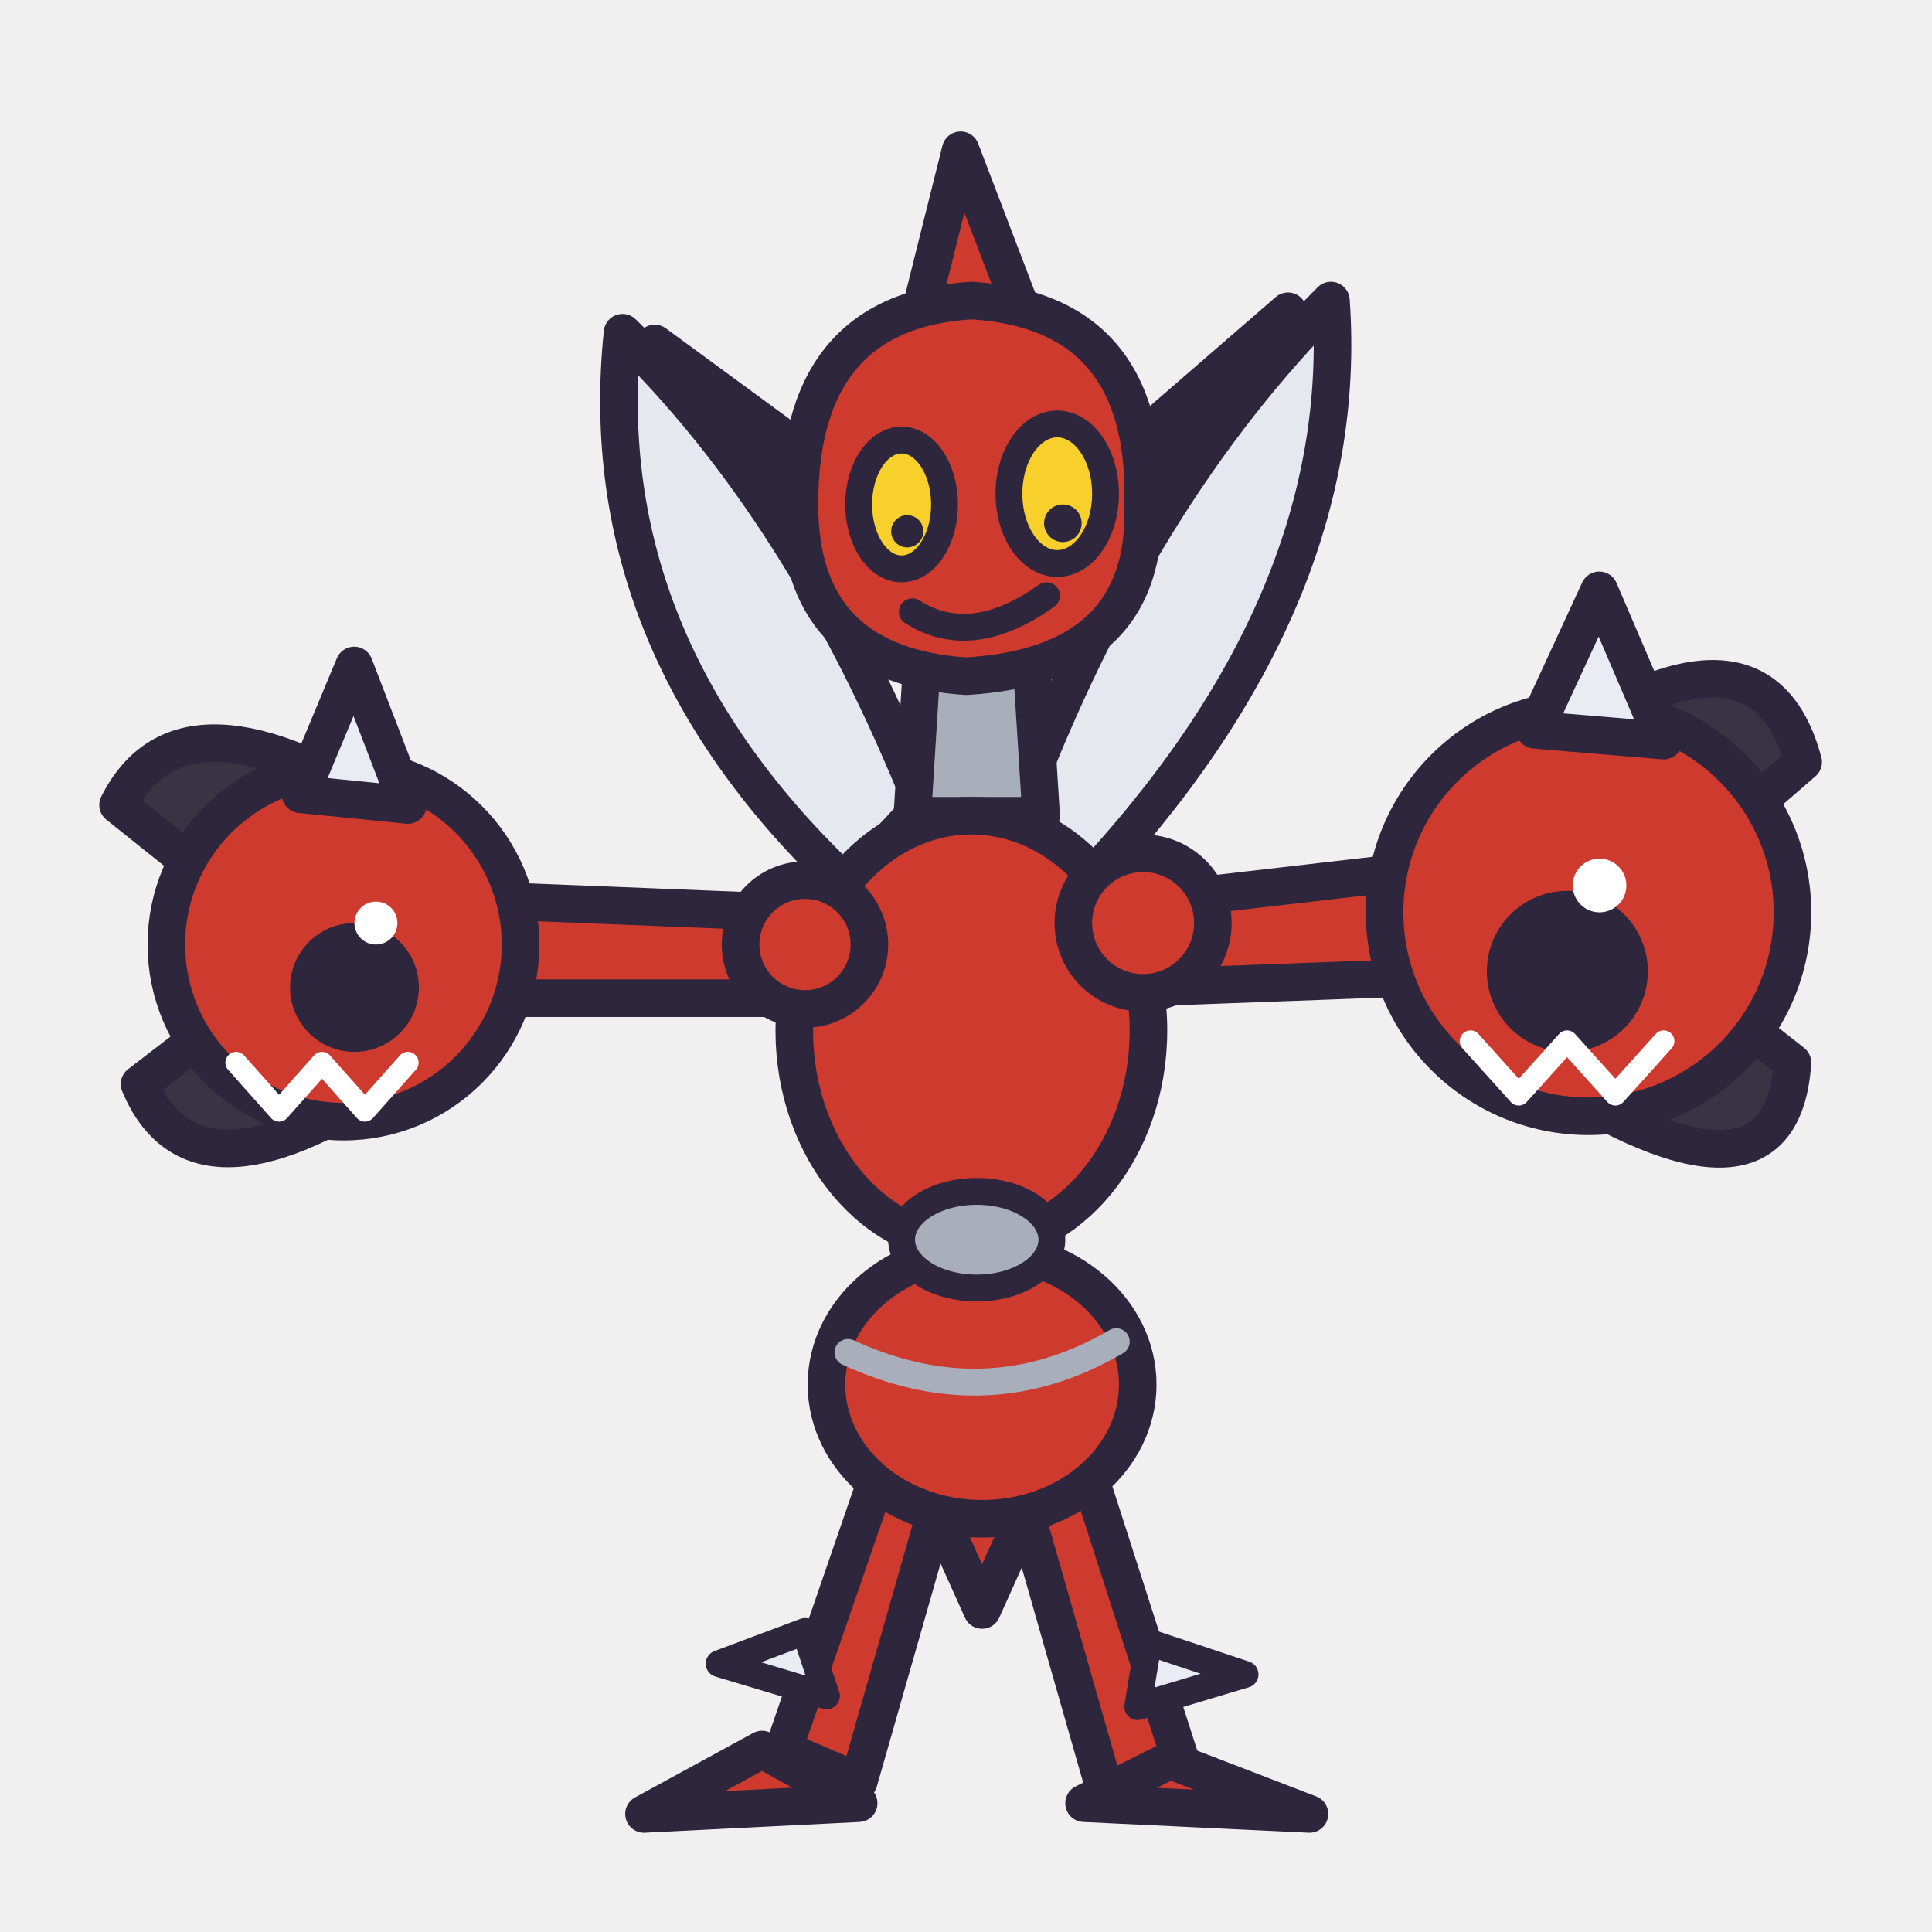
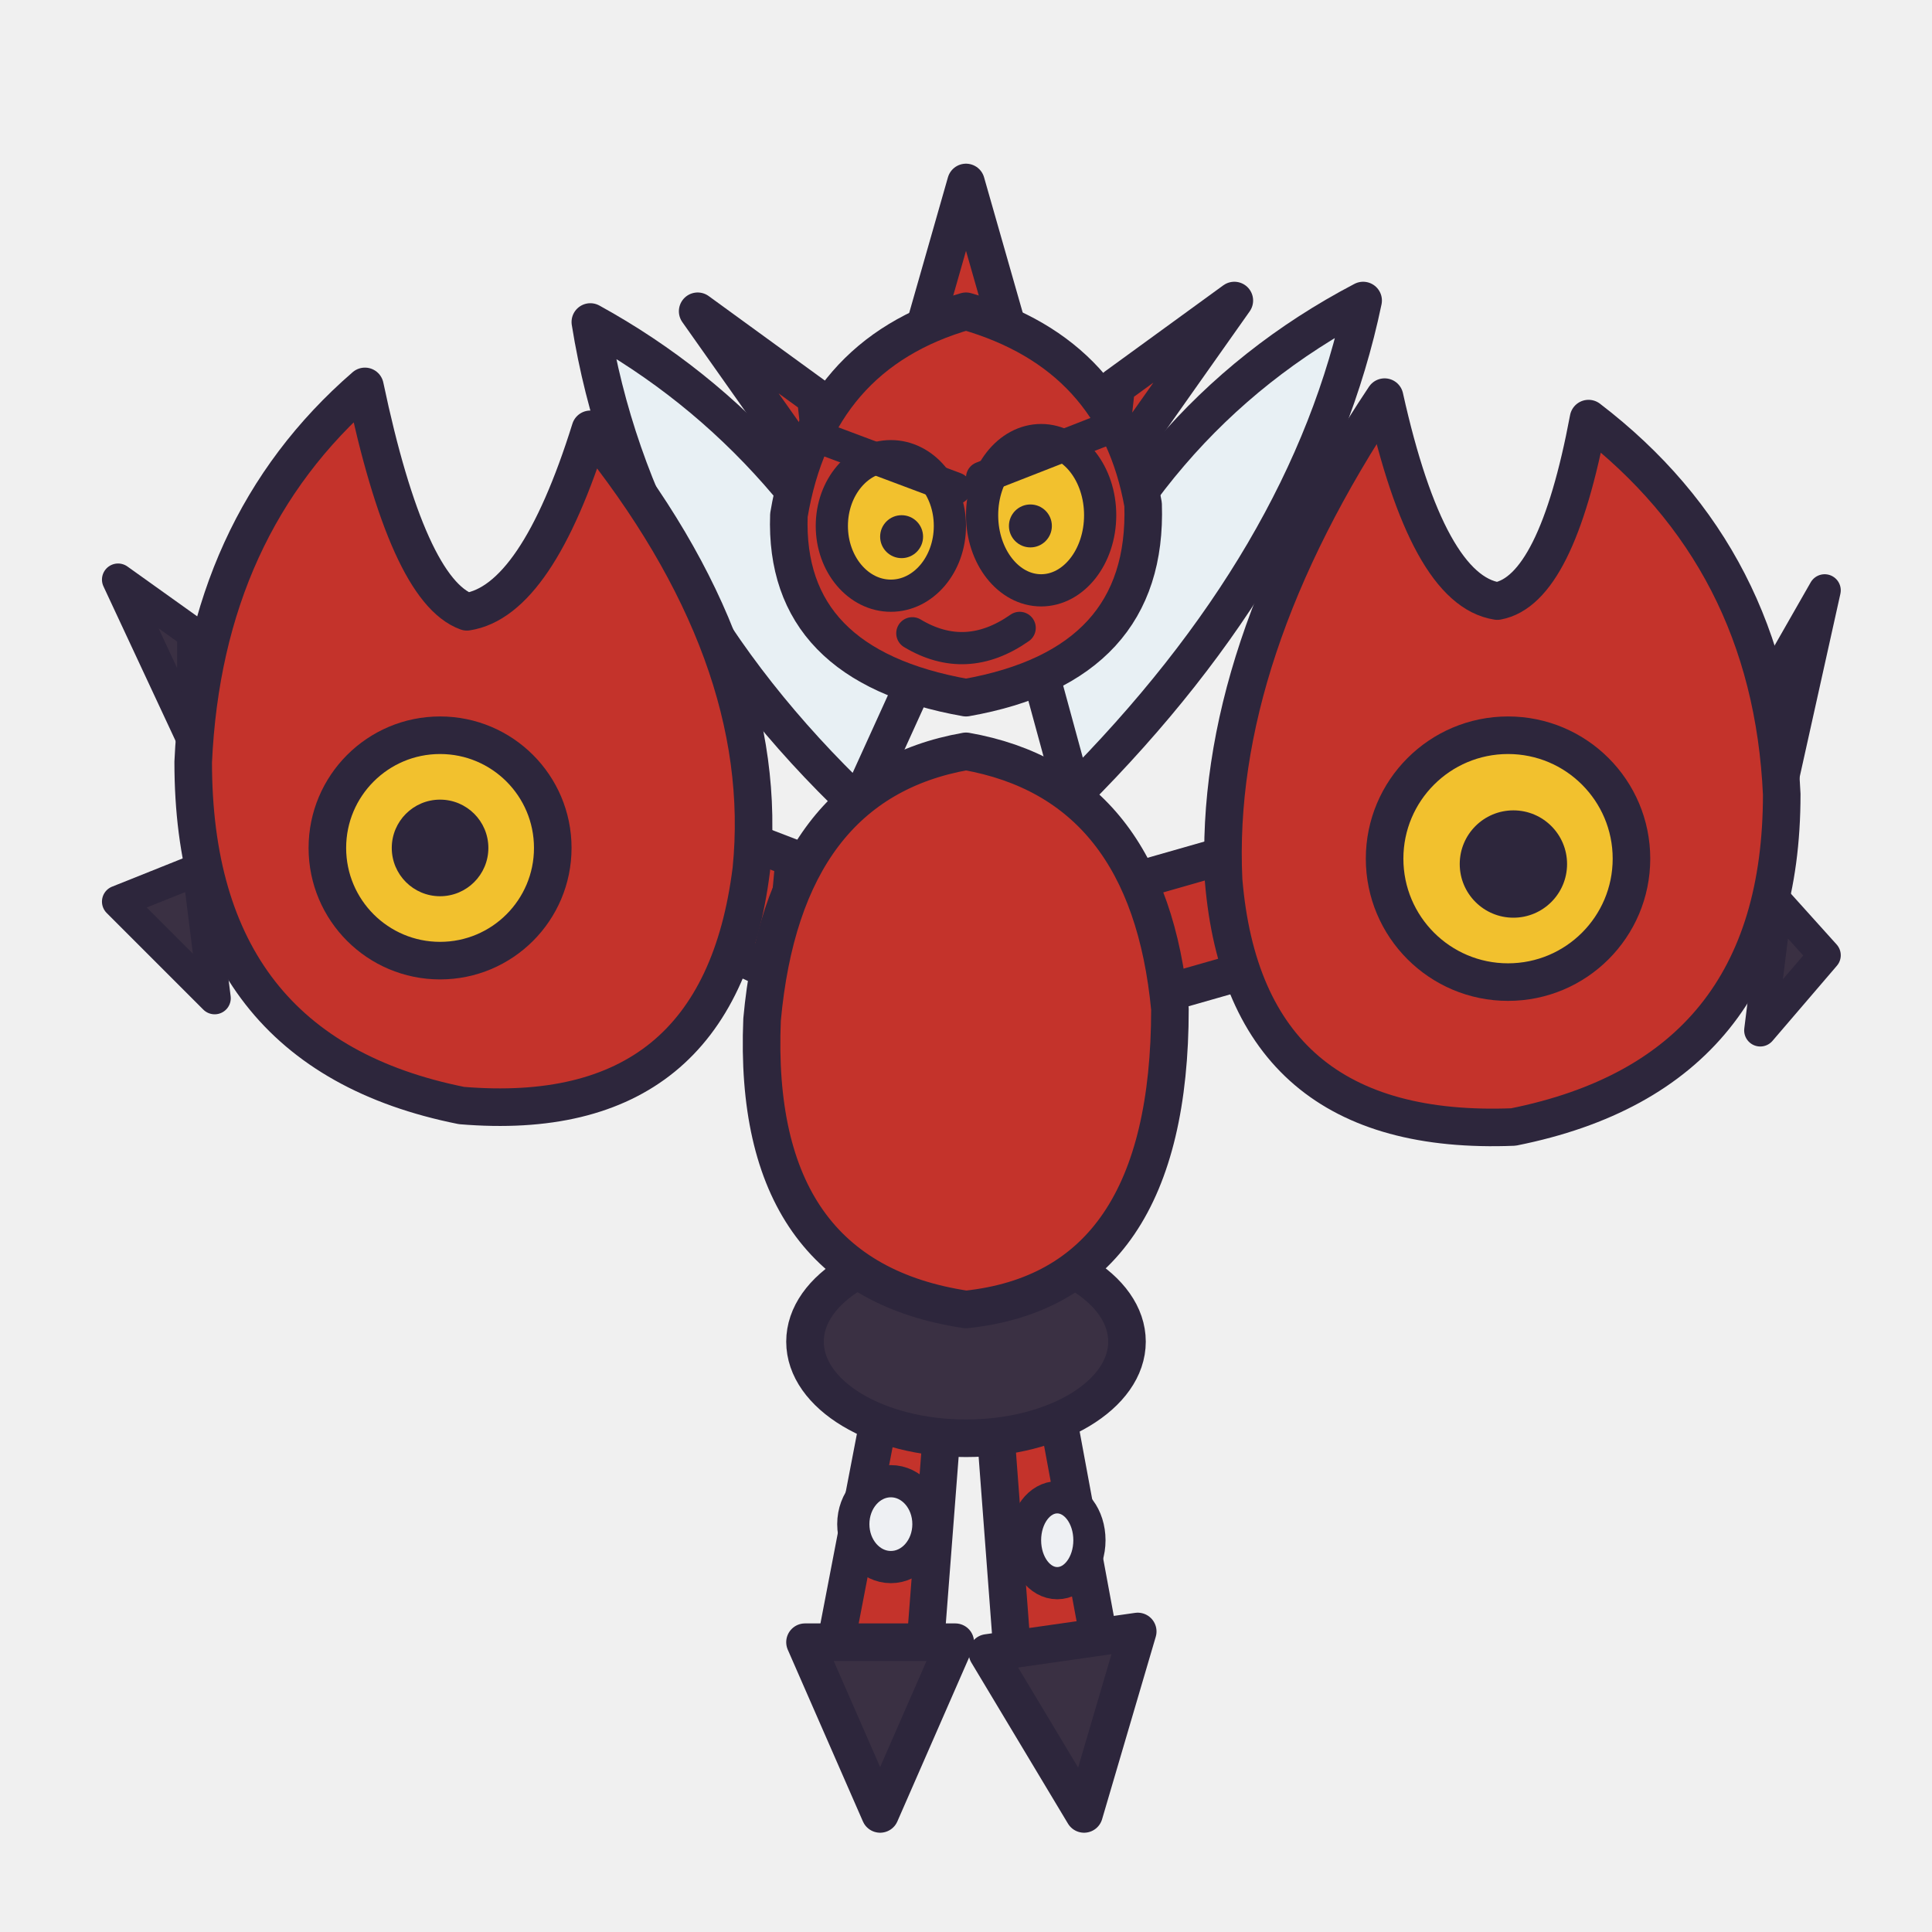
<svg xmlns="http://www.w3.org/2000/svg" viewBox="0 0 360 360">
  <g stroke="#2d263c" stroke-width="7" stroke-linejoin="round" stroke-linecap="round">
-     <path d="M158 165 Q110 120 116 62 Q150 95 172 150 Z" fill="#e6e8f0" />
-     <path d="M202 165 Q252 112 248 56 Q212 92 190 150 Z" fill="#e6e8f0" />
-     <path d="M170 64 L179 28 L192 62 Z M152 86 L122 64 L156 102 Z M210 84 L240 58 L206 100 Z" fill="#cf3a2f" />
-     <path d="M172 120 L192 120 L194 152 L170 152 Z" fill="#a9aebb" />
-     <path d="M146 170 L96 168 L96 186 L148 186 Z" fill="#cf3a2f" />
-     <path d="M214 168 L266 162 L268 182 L214 184 Z" fill="#cf3a2f" />
-     <path d="M74 152 Q34 126 22 150 L52 174 Z M72 202 Q36 226 26 202 L52 182 Z M288 140 Q328 112 336 142 L306 168 Z M290 202 Q332 228 334 198 L306 176 Z" fill="#3a3344" />
-     <circle cx="64" cy="176" r="33" fill="#cf3a2f" />
-     <circle cx="296" cy="170" r="38" fill="#cf3a2f" />
-     <path d="M56 148 L66 124 L76 150 Z M286 136 L298 110 L310 138 Z" fill="#e9ecf2" />
-     <path d="M66 172 a12 12 0 1 0 0.1 0 Z M292 166 a15 15 0 1 0 0.1 0 Z" fill="#2d263c" stroke="none" />
-     <path d="M70 168 a4 4 0 1 0 0.1 0 Z M298 160 a5 5 0 1 0 0.1 0 Z" fill="#ffffff" stroke="none" />
-     <path d="M44 198 l8 9 8 -9 8 9 8 -9 M274 194 l9 10 9 -10 9 10 9 -10" fill="none" stroke="#ffffff" stroke-width="4" />
-     <path d="M166 268 L146 326 L160 332 L176 276 Z" fill="#cf3a2f" />
-     <path d="M142 326 L120 338 L160 336 Z" fill="#cf3a2f" />
-     <path d="M202 272 L220 328 L206 334 L190 278 Z" fill="#cf3a2f" />
-     <path d="M218 328 L244 338 L202 336 Z" fill="#cf3a2f" />
-     <path d="M150 304 L134 310 L154 316 Z M214 306 L232 312 L212 318 Z" fill="#e9ecf2" stroke-width="5" />
-     <path d="M174 280 L183 300 L192 280 Z" fill="#cf3a2f" />
-     <ellipse cx="183" cy="258" rx="29" ry="25" fill="#cf3a2f" />
-     <path d="M158 252 Q184 264 208 250" fill="none" stroke="#a9aebb" stroke-width="5" />
-     <ellipse cx="181" cy="192" rx="33" ry="40" fill="#cf3a2f" />
-     <ellipse cx="182" cy="231" rx="14" ry="9" fill="#a9aebb" stroke-width="5" />
-     <circle cx="150" cy="176" r="12" fill="#cf3a2f" />
-     <circle cx="213" cy="172" r="13" fill="#cf3a2f" />
-     <path d="M149 96 Q148 58 181 56 Q214 58 213 94 Q214 124 180 126 Q150 124 149 96 Z" fill="#cf3a2f" />
-     <ellipse cx="168" cy="94" rx="8" ry="12" fill="#f7d02c" stroke-width="5" />
-     <ellipse cx="197" cy="92" rx="9" ry="13" fill="#f7d02c" stroke-width="5" />
-     <path d="M169 96 a3 3 0 1 0 0.1 0 Z M198 94 a3.5 3.5 0 1 0 0.1 0 Z" fill="#2d263c" stroke="none" />
-     <path d="M170 114 Q181 121 195 111" fill="none" stroke-width="5" />
+     <path d="M160 150 Q118 110 110 60 Q150 82 170 128 Z" fill="#e8f0f4" />
+     <path d="M200 148 Q244 104 254 56 Q212 78 194 126 Z" fill="#e8f0f4" />
+     <path d="M165 258 L155 310 L172 312 L176 260 Z" fill="#c4332b" />
+     <path d="M196 258 L206 312 L189 313 L185 260 Z" fill="#c4332b" />
+     <polygon points="150,306 178,306 164,338" fill="#3a3043" />
+     <polygon points="184,308 212,304 202,338" fill="#3a3043" />
+     <ellipse cx="180" cy="250" rx="30" ry="18" fill="#3a3043" />
+     <path d="M148 160 L122 150 L120 170 L146 182 Z" fill="#c4332b" />
+     <path d="M212 164 L240 156 L242 178 L214 186 Z" fill="#c4332b" />
+     <path d="M180 140 Q146 146 142 190 Q140 238 180 244 Q218 240 218 188 Q214 146 180 140 Z" fill="#c4332b" />
+     <ellipse cx="166" cy="284" rx="7" ry="8" fill="#eef0f3" stroke-width="6" />
+     <ellipse cx="197" cy="287" rx="6" ry="8" fill="#eef0f3" stroke-width="6" />
+     <polygon points="36,118 22,108 36,138" fill="#3a3043" stroke-width="6" />
+     <polygon points="37,162 22,168 40,186" fill="#3a3043" stroke-width="6" />
+     <polygon points="332,124 340,110 332,146" fill="#3a3043" stroke-width="6" />
+     <polygon points="331,168 340,178 328,192" fill="#3a3043" stroke-width="6" />
+     <path d="M68 72 Q38 98 36 142 Q36 196 86 206 Q134 210 140 162 Q144 122 110 80 Q100 112 87 114 Q76 110 68 72 Z" fill="#c4332b" />
+     <path d="M296 78 Q330 104 332 148 Q332 200 282 210 Q232 212 228 164 Q226 122 258 74 Q266 110 279 112 Q290 110 296 78 Z" fill="#c4332b" />
+     <circle cx="82" cy="158" r="21" fill="#f2c12e" />
+     <circle cx="82" cy="158" r="9" fill="#2d263c" stroke="none" />
+     <circle cx="281" cy="160" r="23" fill="#f2c12e" />
+     <circle cx="282" cy="161" r="10" fill="#2d263c" stroke="none" />
+     <polygon points="172,62 180,34 188,62" fill="#c4332b" />
+     <polygon points="152,74 130,58 154,92" fill="#c4332b" />
+     <polygon points="208,72 230,56 206,90" fill="#c4332b" />
+     <path d="M180 58 Q152 66 147 96 Q146 124 180 130 Q214 124 213 94 Q208 66 180 58 Z" fill="#c4332b" />
+     <ellipse cx="166" cy="98" rx="11" ry="13" fill="#f2c12e" stroke-width="6" />
+     <ellipse cx="194" cy="96" rx="11" ry="14" fill="#f2c12e" stroke-width="6" />
+     <circle cx="168" cy="100" r="4" fill="#2d263c" stroke="none" />
+     <circle cx="192" cy="98" r="4" fill="#2d263c" stroke="none" />
+     <path d="M154 82 L178 91" fill="none" stroke-width="6" />
+     <path d="M206 80 L183 89" fill="none" stroke-width="6" />
+     <path d="M170 118 Q180 124 190 117" fill="none" stroke-width="6" />
  </g>
</svg>
